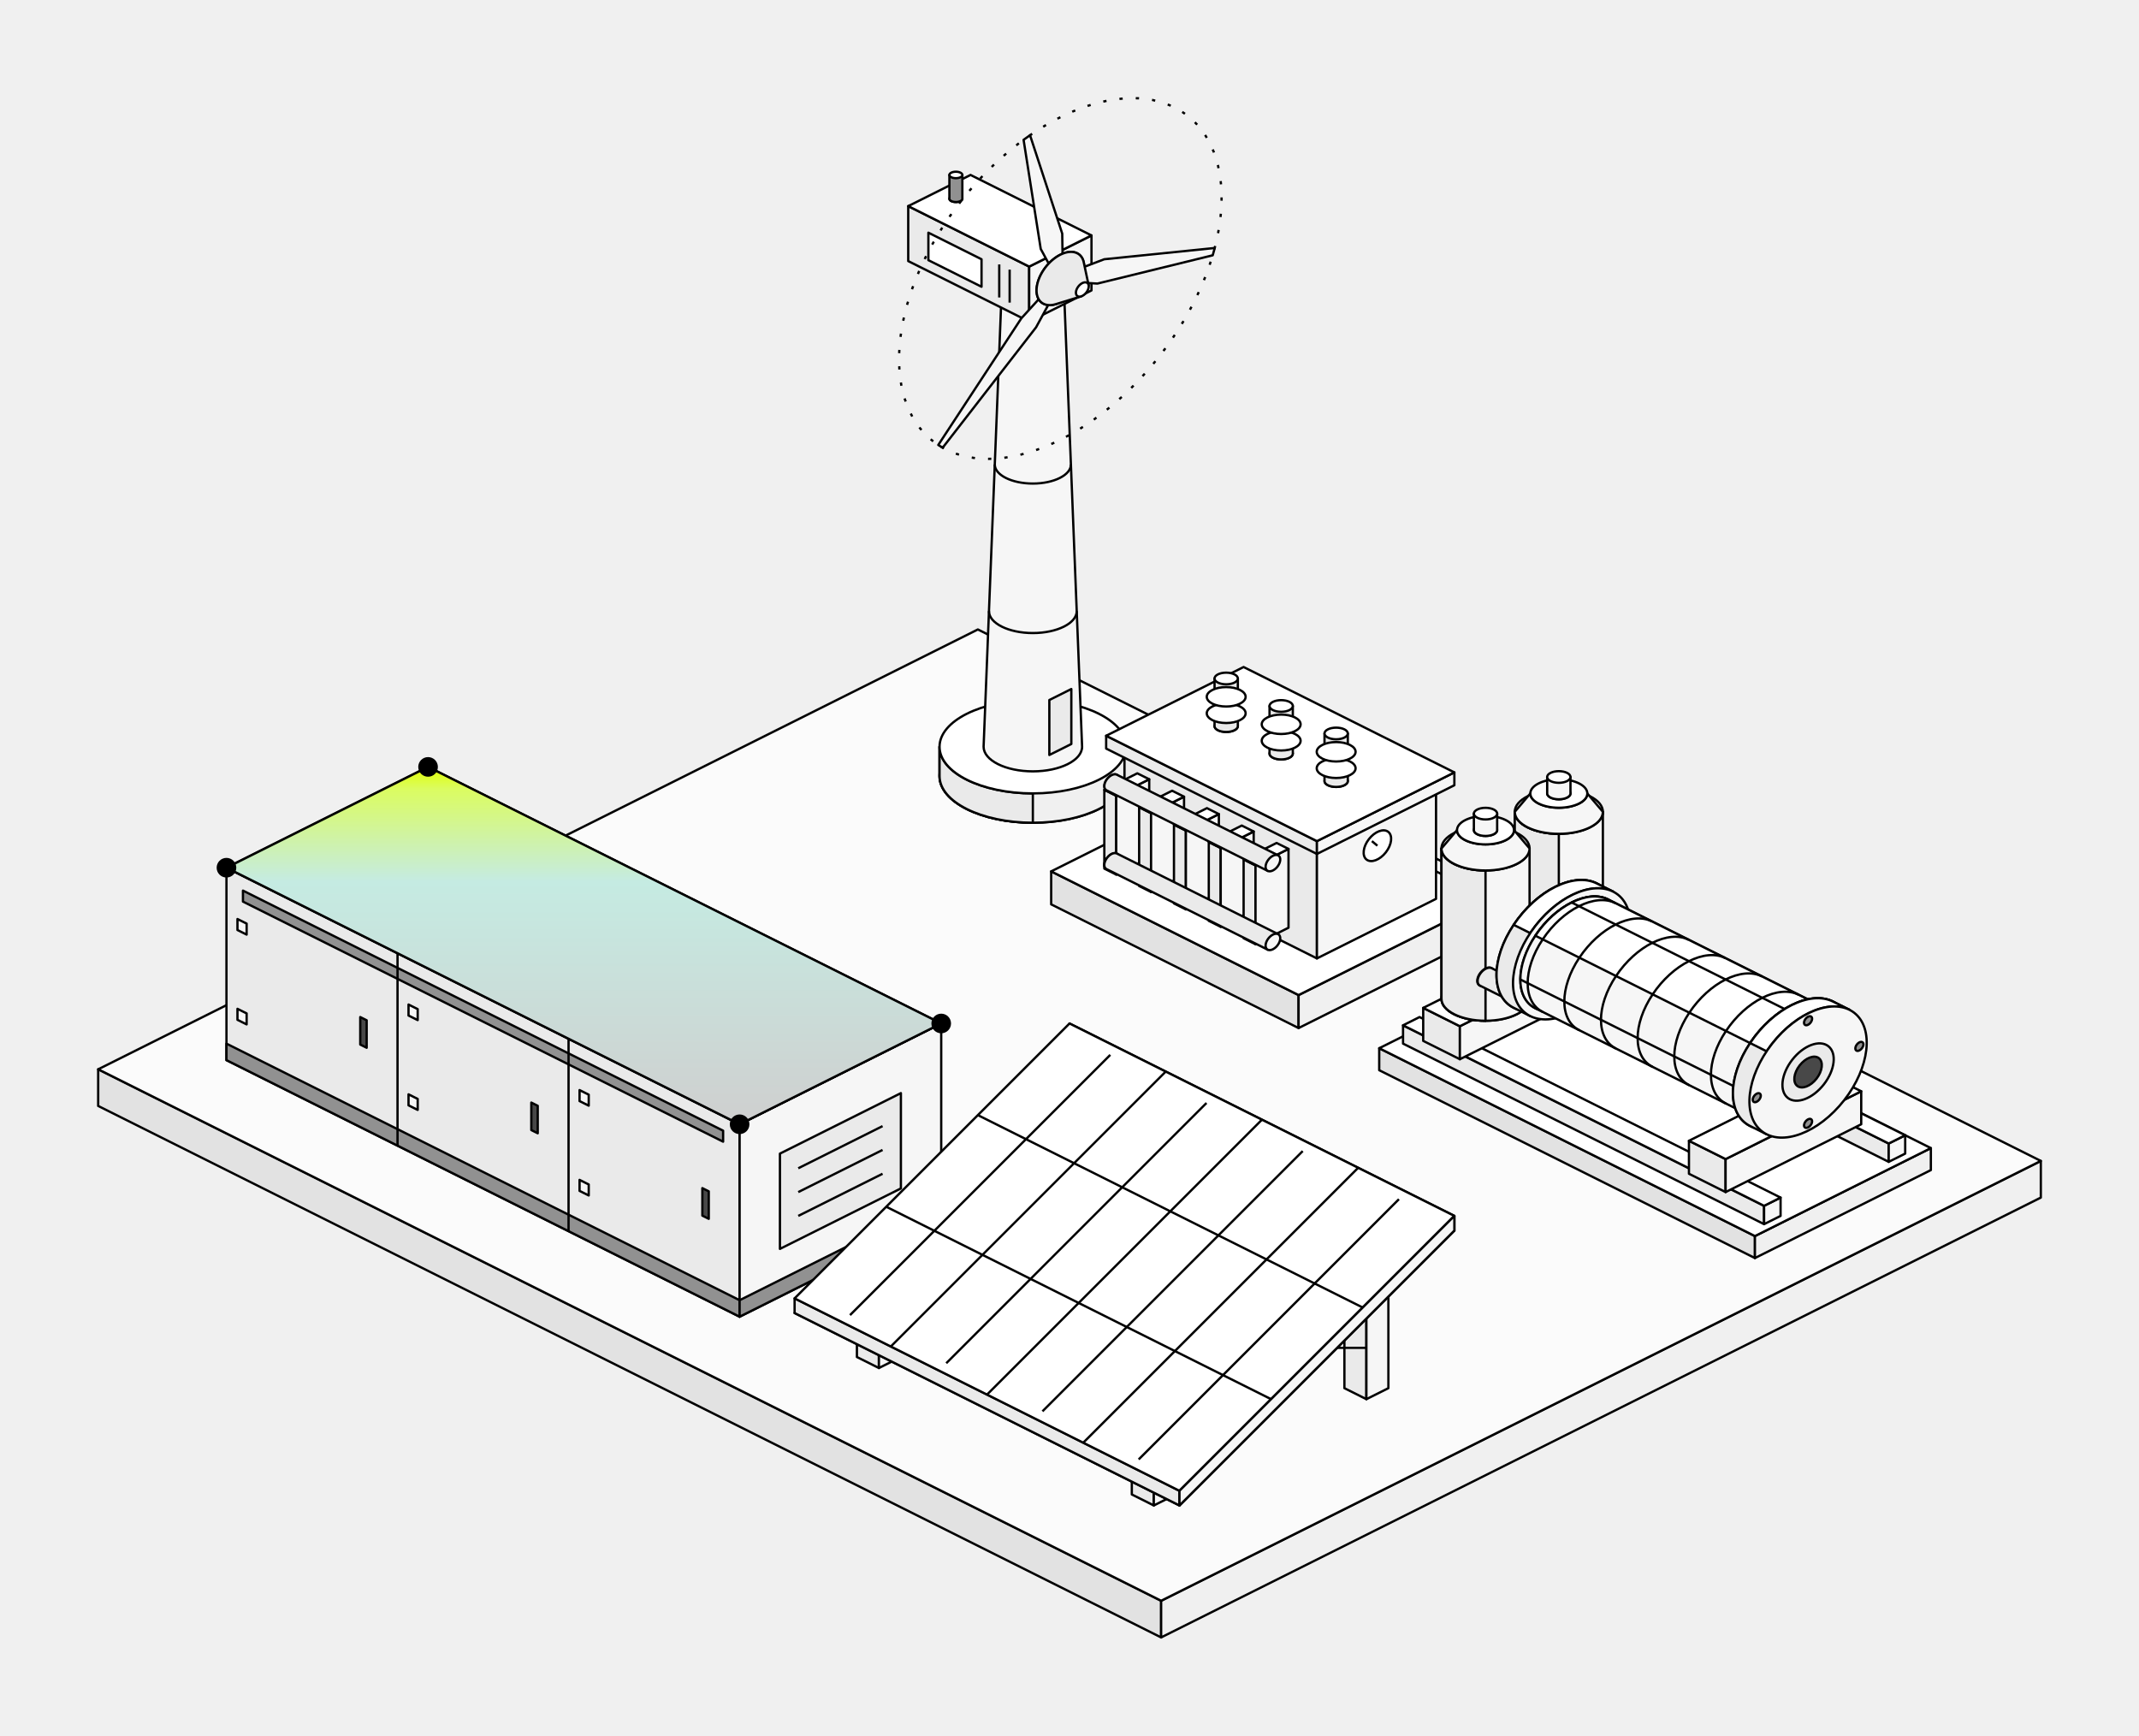
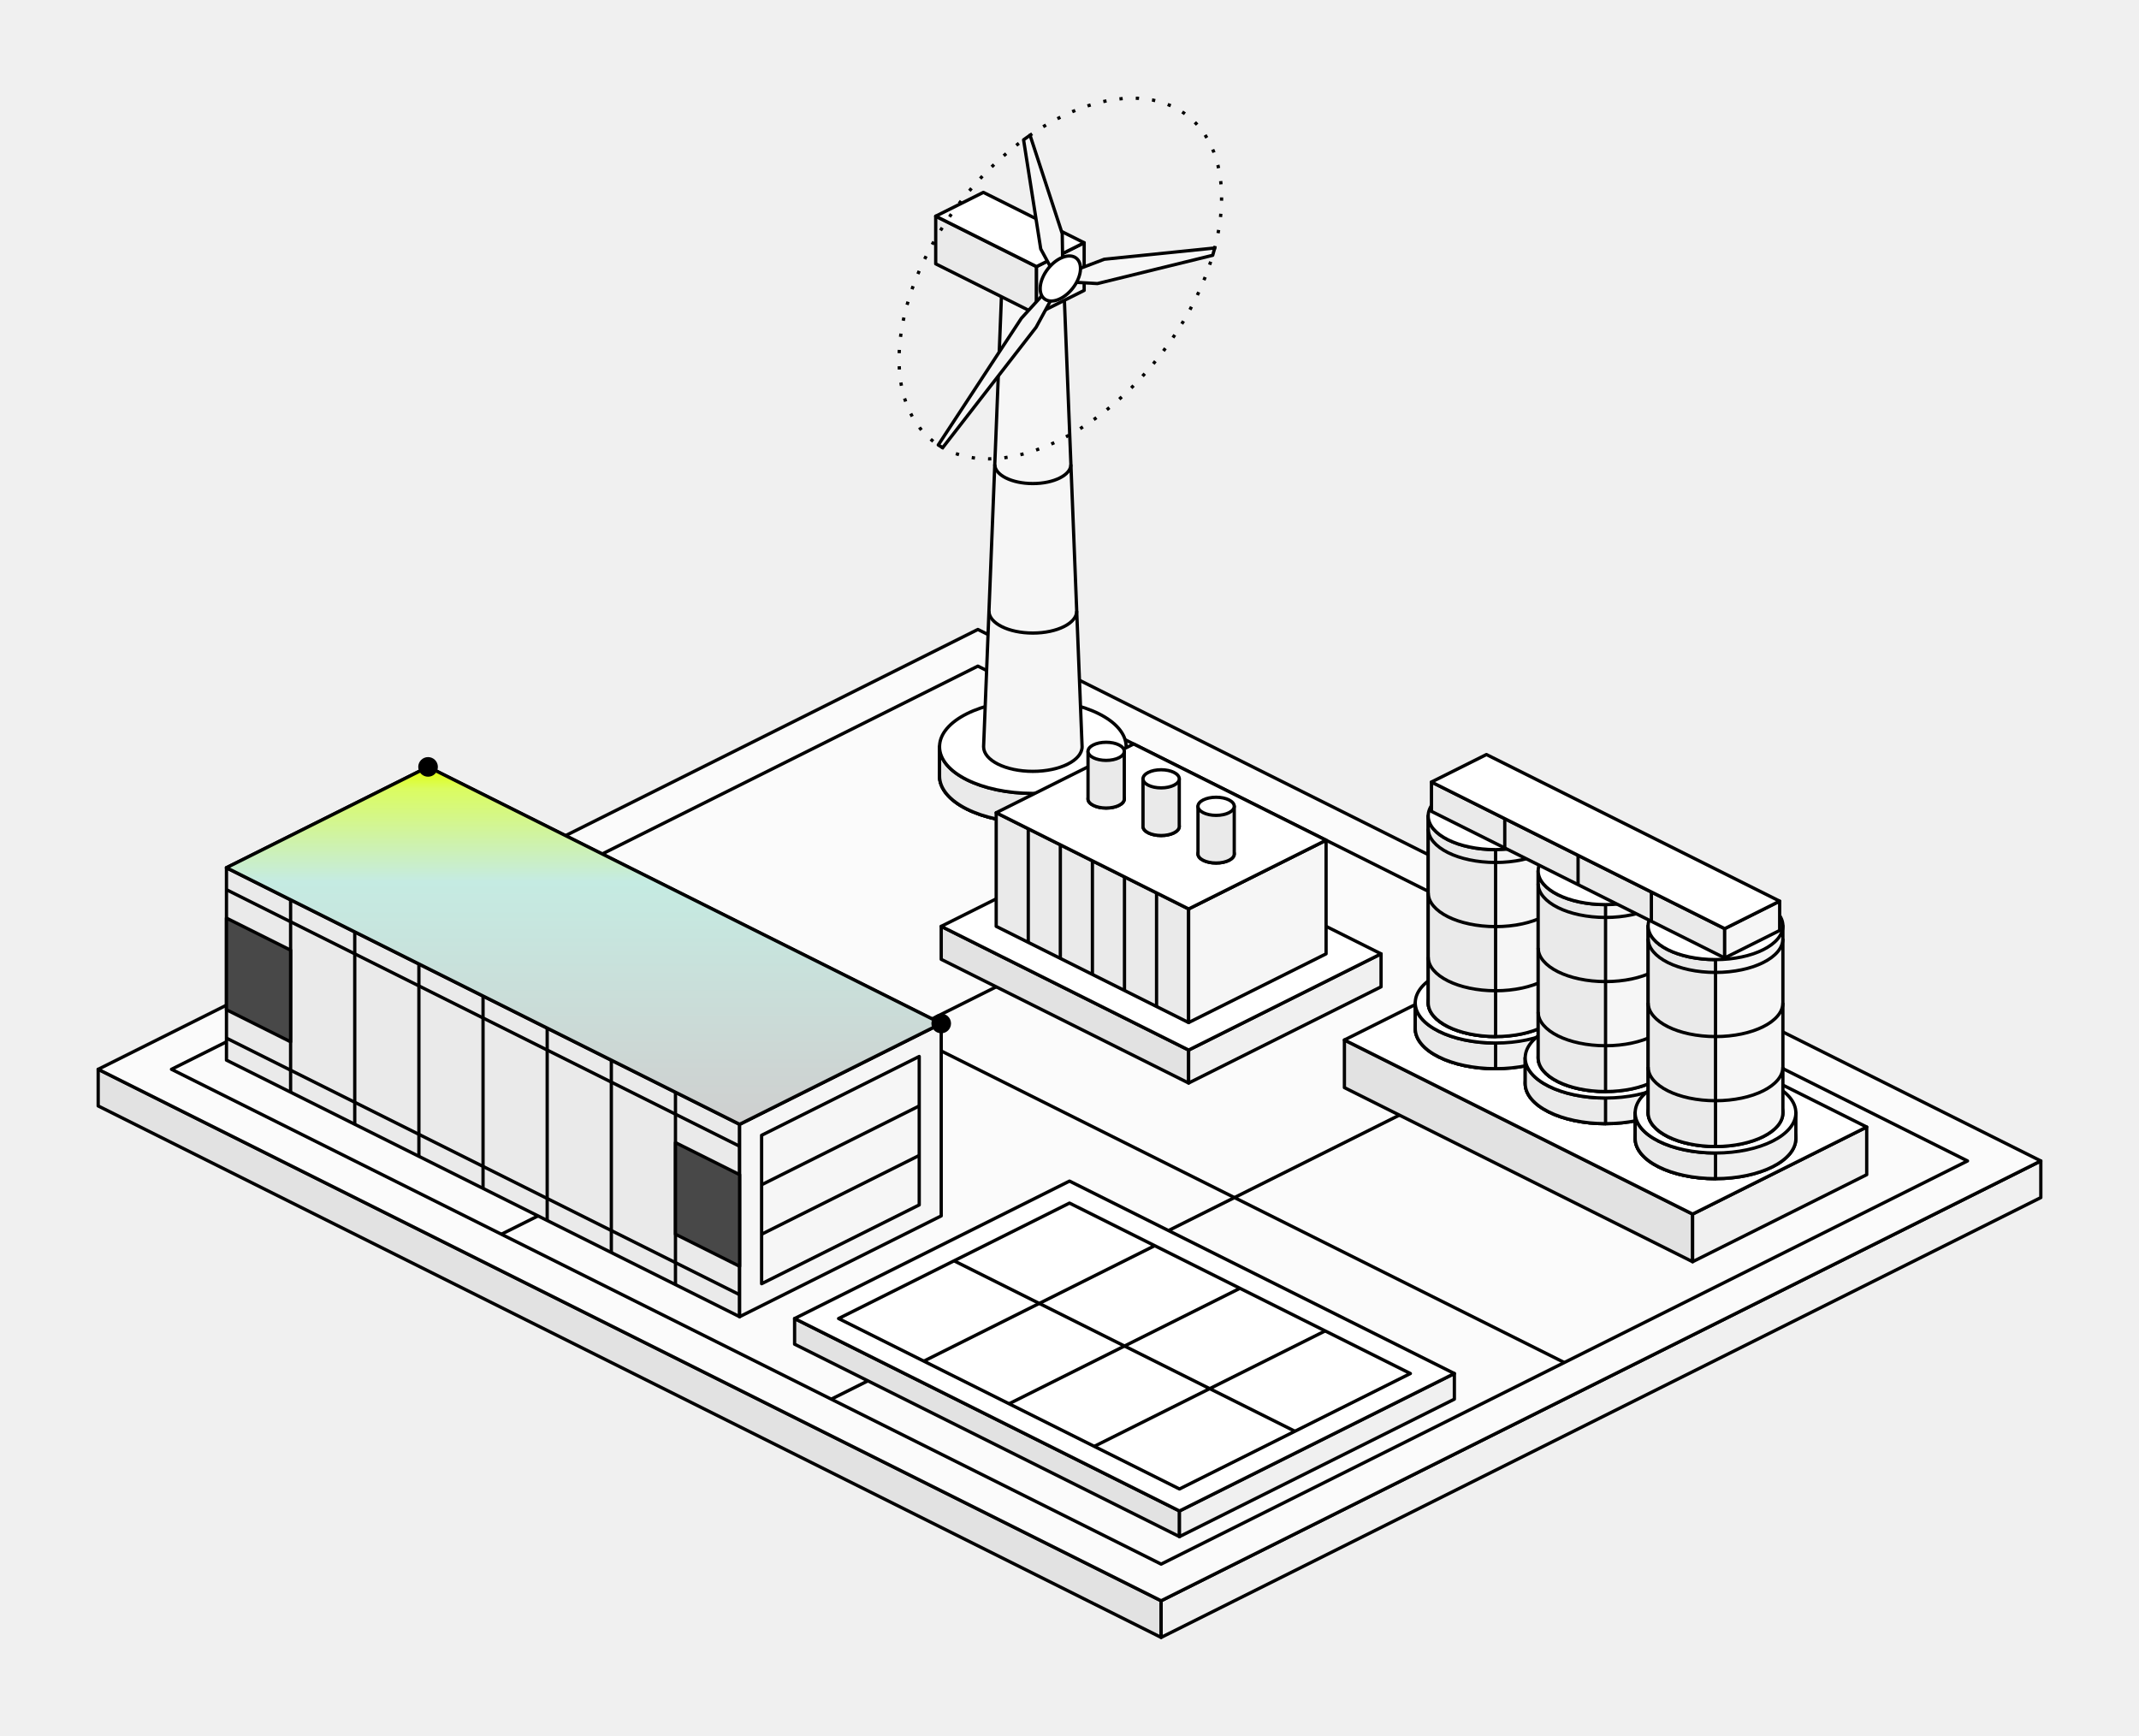
- <svg xmlns="http://www.w3.org/2000/svg" class="cf-iso" style="--vb-w:653.6; --iso-travel: 16.34" viewBox="-6.8 20.06 653.6 530.34" fill="none" aria-hidden="true">
-   <style>.cf-iso__scene :is(path,line,circle,ellipse,rect,polygon,polyline):not(.cf-iso__trace){vector-effect:non-scaling-stroke}</style>
+ <svg class="cf-iso" style="--vb-w:653.6; --iso-travel: 16.34" viewBox="-6.8 20.06 653.6 530.34" fill="none" aria-hidden="true">
  <defs>
    <linearGradient id="cf-ex-03" x1="124" y1="254.4" x2="124" y2="363.6" gradientUnits="userSpaceOnUse">
      <stop stop-color="#E1FF00" />
      <stop offset="0.061" stop-color="#DBFC60" />
      <stop offset="0.32" stop-color="#C5EBE2" />
      <stop offset="1" stop-color="#CFCFCF" />
    </linearGradient>
  </defs>
-   <g class="cf-iso__scene" stroke="#000" stroke-width="0.7" stroke-linejoin="round">
+   <g class="cf-iso__scene" stroke="#000" stroke-linejoin="round">
    <g class="cf-iso__form" data-stage="0">
      <path d="M23.2 346.8 348 509.2 348 520.4 23.2 358Z" fill="#E2E2E2" />
      <path d="M616.8 374.8 348 509.2 348 520.4 616.8 386Z" fill="#F0F0F0" />
      <path d="M292 212.4 616.8 374.8 348 509.2 23.2 346.8Z" fill="#FBFBFB" />
+       <path d="M292 223.6 594.4 374.8 348 498 45.6 346.8Z" />
+       <path d="M392.8 274 146.4 397.2" />
+       <path d="M493.6 324.4 247.2 447.6" />
+       <path d="M168.8 285.2 471.2 436.4" />
    </g>
    <g class="cf-iso__form" data-stage="1">
      <ellipse cx="308.8" cy="257.2" rx="28.51" ry="14.26" fill="#F0F0F0" />
      <path d="M280.29 257.2 280.29 248.24 337.31 248.24 337.31 257.2A28.51 14.26 0 0 1 280.29 257.2Z" fill="#F0F0F0" />
      <path d="M308.8 271.46A28.51 14.26 0 0 1 280.29 257.2L280.29 248.24A28.51 14.26 0 0 0 308.8 262.5Z" fill="#EAEAEA" />
      <ellipse cx="308.8" cy="248.24" rx="28.51" ry="14.26" fill="#FFFFFF" />
      <path d="M299.3 108.24L293.75 248.24A15.05 7.52 0 0 0 323.85 248.24L318.3 108.24A9.5 4.75 0 0 1 299.3 108.24Z" fill="#F6F6F6" />
      <path d="M322.21 206.8A13.41 6.7 0 0 1 295.39 206.8" />
      <path d="M320.43 162A11.63 5.82 0 0 1 297.17 162" />
-       <path d="M270.72 83.04 307.68 101.52 307.68 118.32 270.72 99.84Z" fill="#EAEAEA" />
-       <path d="M326.72 92 307.68 101.52 307.68 118.32 326.72 108.8Z" fill="#F6F6F6" />
-       <path d="M289.76 73.52 326.72 92 307.68 101.52 270.72 83.04Z" fill="#FFFFFF" />
-       <path d="M276.88 99.56 293.12 107.68 293.12 99.28 276.88 91.16Z" fill="#FFFFFF" />
-       <path d="M298.53 110.95 298.53 100.87" />
-       <path d="M301.71 112.53 301.71 102.45" />
-       <ellipse cx="285.28" cy="80.8" rx="1.98" ry="0.99" fill="#919191" />
-       <path d="M283.3 80.8 283.3 73.52 287.26 73.52 287.26 80.8A1.98 0.99 0 0 1 283.3 80.8Z" fill="#919191" />
-       <ellipse cx="285.28" cy="73.52" rx="1.98" ry="0.99" fill="#FFFFFF" />
+       <path d="M279.12 86.12 309.92 101.52 309.92 116.08 279.12 100.68Z" fill="#EAEAEA" />
+       <path d="M324.48 94.24 309.92 101.52 309.92 116.08 324.48 108.8Z" fill="#F6F6F6" />
+       <path d="M293.68 78.84 324.48 94.24 309.92 101.52 279.12 86.12Z" fill="#FFFFFF" />
      <path d="M317.9 99.51 317.78 91.45 307.94 61.38 305.97 62.78 311.21 96.13 314.4 102Z" fill="#F6F6F6" />
      <path d="M321.44 106.3 328.53 106.71 363.76 98.07 364.38 95.84 330.61 99.28 322.55 102.34Z" fill="#F6F6F6" />
      <path d="M312.26 109.67 305.29 117.32 279.9 156.03 281.25 156.86 309.79 120.07 314.65 111.14Z" fill="#F6F6F6" />
-       <ellipse cx="317.2" cy="105.16" rx="9.32" ry="5.68" transform="rotate(127.98 317.2 105.16)" fill="#EAEAEA" />
-       <path d="M324.35 100.2 325.84 107.19 323.55 110.63 315.82 113A9.32 5.68 127.98 1 1 324.35 100.2Z" fill="#EAEAEA" />
-       <ellipse cx="323.92" cy="108.52" rx="2.51" ry="1.53" transform="rotate(127.98 323.92 108.52)" fill="#FFFFFF" />
-       <path d="M320.56 247.4 313.84 250.76 313.84 233.96 320.56 230.6Z" fill="#EAEAEA" />
+       <ellipse cx="317.2" cy="105.16" rx="7.89" ry="4.81" transform="rotate(127.98 317.2 105.16)" fill="#FFFFFF" />
    </g>
    <g class="cf-iso__form" data-stage="2">
-       <path d="M314.4 286.32 390 324.12 390 334.2 314.4 296.4Z" fill="#E2E2E2" />
-       <path d="M448.8 294.72 390 324.12 390 334.2 448.8 304.8Z" fill="#F0F0F0" />
-       <path d="M373.2 256.92 448.8 294.72 390 324.12 314.4 286.32Z" fill="#FFFFFF" />
-       <path d="M336.8 248.8 395.6 278.2 395.6 312.92 336.8 283.52Z" fill="#EAEAEA" />
-       <path d="M432 260 395.6 278.2 395.6 312.92 432 294.72Z" fill="#F6F6F6" />
-       <path d="M373.2 230.6 432 260 395.6 278.2 336.8 248.8Z" fill="#FFFFFF" />
-       <path d="M331.2 244.88 395.6 277.08 395.6 281 331.2 248.8Z" fill="#EAEAEA" />
-       <path d="M437.6 256.08 395.6 277.08 395.6 281 437.6 260Z" fill="#F6F6F6" />
-       <path d="M373.2 223.88 437.6 256.08 395.6 277.08 331.2 244.88Z" fill="#FFFFFF" />
-       <path d="M330.64 261.4 334.28 263.22 334.28 287.3 330.64 285.48Z" fill="#EAEAEA" />
-       <path d="M344.36 258.18 334.28 263.22 334.28 287.3 344.36 282.26Z" fill="#F6F6F6" />
-       <path d="M340.72 256.36 344.36 258.18 334.28 263.22 330.64 261.4Z" fill="#FFFFFF" />
-       <path d="M341.28 266.72 344.92 268.54 344.92 292.62 341.28 290.8Z" fill="#EAEAEA" />
-       <path d="M355 263.5 344.92 268.54 344.92 292.62 355 287.58Z" fill="#F6F6F6" />
-       <path d="M351.36 261.68 355 263.5 344.92 268.54 341.28 266.72Z" fill="#FFFFFF" />
-       <path d="M351.92 272.04 355.56 273.86 355.56 297.94 351.92 296.12Z" fill="#EAEAEA" />
-       <path d="M365.64 268.82 355.56 273.86 355.56 297.94 365.64 292.9Z" fill="#F6F6F6" />
-       <path d="M362 267 365.64 268.82 355.56 273.86 351.92 272.04Z" fill="#FFFFFF" />
-       <path d="M362.56 277.36 366.2 279.18 366.2 303.26 362.56 301.44Z" fill="#EAEAEA" />
-       <path d="M376.28 274.14 366.2 279.18 366.2 303.26 376.28 298.22Z" fill="#F6F6F6" />
-       <path d="M372.64 272.32 376.28 274.14 366.2 279.18 362.56 277.36Z" fill="#FFFFFF" />
-       <path d="M373.2 282.68 376.84 284.5 376.84 308.58 373.2 306.76Z" fill="#EAEAEA" />
-       <path d="M386.92 279.46 376.84 284.5 376.84 308.58 386.92 303.54Z" fill="#F6F6F6" />
-       <path d="M383.28 277.64 386.92 279.46 376.84 284.5 373.2 282.68Z" fill="#FFFFFF" />
-       <ellipse cx="332.88" cy="283.24" rx="2.87" ry="1.75" transform="rotate(127.98 332.88 283.24)" fill="#EAEAEA" />
-       <path d="M334.46 280.86 383.74 305.5 380.58 310.26 331.3 285.62A2.87 1.75 127.98 0 1 334.46 280.86Z" fill="#EAEAEA" />
-       <ellipse cx="382.16" cy="307.88" rx="2.87" ry="1.75" transform="rotate(127.98 382.16 307.88)" fill="#F6F6F6" />
-       <ellipse cx="332.88" cy="259.16" rx="2.87" ry="1.75" transform="rotate(127.98 332.88 259.16)" fill="#EAEAEA" />
-       <path d="M334.46 256.78 383.74 281.42 380.58 286.18 331.3 261.54A2.87 1.75 127.98 0 1 334.46 256.78Z" fill="#EAEAEA" />
-       <ellipse cx="382.16" cy="283.8" rx="2.87" ry="1.75" transform="rotate(127.98 382.16 283.8)" fill="#F6F6F6" />
-       <ellipse cx="367.88" cy="241.94" rx="3.56" ry="1.78" fill="#EAEAEA" />
-       <path d="M364.32 241.94 364.32 227.38 371.44 227.38 371.44 241.94A3.56 1.78 0 0 1 364.32 241.94Z" fill="#EAEAEA" />
-       <ellipse cx="367.88" cy="227.38" rx="3.56" ry="1.78" fill="#FFFFFF" />
-       <ellipse cx="367.88" cy="238.02" rx="5.94" ry="2.97" fill="#FFFFFF" />
-       <ellipse cx="367.88" cy="232.98" rx="5.94" ry="2.97" fill="#FFFFFF" />
-       <ellipse cx="384.68" cy="250.34" rx="3.56" ry="1.78" fill="#EAEAEA" />
-       <path d="M381.12 250.34 381.12 235.78 388.24 235.78 388.24 250.34A3.56 1.78 0 0 1 381.12 250.34Z" fill="#EAEAEA" />
-       <ellipse cx="384.68" cy="235.78" rx="3.56" ry="1.78" fill="#FFFFFF" />
-       <ellipse cx="384.68" cy="246.42" rx="5.94" ry="2.97" fill="#FFFFFF" />
-       <ellipse cx="384.68" cy="241.38" rx="5.94" ry="2.97" fill="#FFFFFF" />
-       <ellipse cx="401.48" cy="258.74" rx="3.56" ry="1.78" fill="#EAEAEA" />
-       <path d="M397.92 258.74 397.92 244.18 405.04 244.18 405.04 258.74A3.56 1.78 0 0 1 397.92 258.74Z" fill="#EAEAEA" />
-       <ellipse cx="401.48" cy="244.18" rx="3.56" ry="1.78" fill="#FFFFFF" />
-       <ellipse cx="401.48" cy="254.82" rx="5.94" ry="2.97" fill="#FFFFFF" />
-       <ellipse cx="401.48" cy="249.78" rx="5.94" ry="2.97" fill="#FFFFFF" />
-       <ellipse cx="414.08" cy="278.48" rx="5.38" ry="3.28" transform="rotate(127.98 414.08 278.48)" fill="#FFFFFF" />
-       <path d="M414.08 278.48 412.4 277.08" />
-       <path d="M414.64 340.36 529.44 397.76 529.44 404.48 414.64 347.08Z" fill="#E2E2E2" />
-       <path d="M583.2 370.88 529.44 397.76 529.44 404.48 583.2 377.6Z" fill="#F0F0F0" />
-       <path d="M468.4 313.48 583.2 370.88 529.44 397.76 414.64 340.36Z" fill="#FFFFFF" />
-       <path d="M460 314.32 570.32 369.48 570.32 375.08 460 319.92Z" fill="#EAEAEA" />
-       <path d="M575.36 366.96 570.32 369.48 570.32 375.08 575.36 372.56Z" fill="#F6F6F6" />
-       <path d="M465.04 311.8 575.36 366.96 570.32 369.48 460 314.32Z" fill="#FFFFFF" />
-       <path d="M421.92 333.36 532.24 388.52 532.24 394.12 421.92 338.96Z" fill="#EAEAEA" />
-       <path d="M537.28 386 532.24 388.52 532.24 394.12 537.28 391.6Z" fill="#F6F6F6" />
-       <path d="M426.96 330.84 537.28 386 532.24 388.52 421.92 333.36Z" fill="#FFFFFF" />
-       <path d="M428.08 328.04 439.28 333.64 439.28 343.72 428.08 338.12Z" fill="#EAEAEA" />
-       <path d="M480.72 312.92 439.28 333.64 439.28 343.72 480.72 323Z" fill="#F6F6F6" />
-       <path d="M469.52 307.32 480.72 312.92 439.28 333.64 428.08 328.04Z" fill="#FFFFFF" />
-       <path d="M509.28 368.64 520.48 374.24 520.48 384.32 509.28 378.72Z" fill="#EAEAEA" />
-       <path d="M561.92 353.52 520.48 374.24 520.48 384.32 561.92 363.6Z" fill="#F6F6F6" />
-       <path d="M550.72 347.92 561.92 353.52 520.48 374.24 509.28 368.64Z" fill="#FFFFFF" />
-       <ellipse cx="469.52" cy="314.04" rx="13.46" ry="6.73" fill="#F6F6F6" />
-       <path d="M456.06 314.04 456.06 268.12 482.98 268.12 482.98 314.04A13.46 6.73 0 0 1 456.06 314.04Z" fill="#F6F6F6" />
-       <path d="M469.52 320.77A13.46 6.73 0 0 1 456.06 314.04L456.06 268.12A13.46 6.73 0 0 0 469.52 274.85Z" fill="#EAEAEA" />
-       <ellipse cx="469.52" cy="268.12" rx="13.46" ry="6.73" fill="#FFFFFF" />
-       <path d="M460.81 262.52L456.06 268.12A13.46 6.73 0 0 0 482.98 268.12L478.23 262.52A8.71 4.36 0 0 1 460.81 262.52Z" fill="#F6F6F6" />
-       <ellipse cx="469.52" cy="262.52" rx="8.71" ry="4.36" fill="#FFFFFF" />
-       <ellipse cx="469.52" cy="262.52" rx="3.56" ry="1.78" fill="#F6F6F6" />
-       <path d="M465.96 262.52 465.96 257.48 473.08 257.48 473.08 262.52A3.56 1.78 0 0 1 465.96 262.52Z" fill="#F6F6F6" />
-       <ellipse cx="469.52" cy="257.48" rx="3.56" ry="1.78" fill="#FFFFFF" />
-       <ellipse cx="469.52" cy="307.32" rx="3.23" ry="1.97" transform="rotate(127.98 469.52 307.32)" fill="#EAEAEA" />
-       <path d="M471.3 304.65 486.98 312.49 483.42 317.83 467.74 309.99A3.23 1.97 127.98 0 1 471.3 304.65Z" fill="#EAEAEA" />
-       <ellipse cx="485.2" cy="315.16" rx="3.23" ry="1.97" transform="rotate(127.98 485.2 315.16)" fill="#F6F6F6" />
-       <ellipse cx="447.12" cy="325.24" rx="13.46" ry="6.73" fill="#F6F6F6" />
-       <path d="M433.66 325.24 433.66 279.32 460.58 279.32 460.58 325.24A13.46 6.73 0 0 1 433.66 325.24Z" fill="#F6F6F6" />
-       <path d="M447.12 331.97A13.46 6.73 0 0 1 433.66 325.24L433.66 279.32A13.46 6.73 0 0 0 447.12 286.05Z" fill="#EAEAEA" />
-       <ellipse cx="447.12" cy="279.32" rx="13.46" ry="6.73" fill="#FFFFFF" />
-       <path d="M438.41 273.72L433.66 279.32A13.46 6.73 0 0 0 460.58 279.32L455.83 273.72A8.71 4.36 0 0 1 438.41 273.72Z" fill="#F6F6F6" />
-       <ellipse cx="447.12" cy="273.72" rx="8.71" ry="4.36" fill="#FFFFFF" />
-       <ellipse cx="447.12" cy="273.72" rx="3.56" ry="1.78" fill="#F6F6F6" />
-       <path d="M443.56 273.72 443.56 268.68 450.68 268.68 450.68 273.72A3.56 1.78 0 0 1 443.56 273.72Z" fill="#F6F6F6" />
-       <ellipse cx="447.12" cy="268.68" rx="3.56" ry="1.78" fill="#FFFFFF" />
-       <ellipse cx="447.12" cy="318.52" rx="3.23" ry="1.97" transform="rotate(127.98 447.12 318.52)" fill="#EAEAEA" />
-       <path d="M448.9 315.85 464.58 323.69 461.02 329.03 445.34 321.19A3.23 1.97 127.98 0 1 448.9 315.85Z" fill="#EAEAEA" />
-       <ellipse cx="462.8" cy="326.36" rx="3.23" ry="1.97" transform="rotate(127.98 462.8 326.36)" fill="#F6F6F6" />
-       <ellipse cx="468.4" cy="309" rx="22.95" ry="13.99" transform="rotate(127.98 468.4 309)" fill="#EAEAEA" />
-       <path d="M481.07 289.99 486.11 292.51 460.77 330.53 455.73 328.01A22.95 13.99 127.98 0 1 481.07 289.99Z" fill="#EAEAEA" />
-       <path d="M455.73 302.66A22.95 13.99 127.98 0 1 481.07 289.99L486.11 292.51A22.95 13.99 127.98 0 0 460.77 305.18Z" fill="#FFFFFF" />
-       <ellipse cx="473.44" cy="311.52" rx="22.95" ry="13.99" transform="rotate(127.98 473.44 311.52)" fill="#F6F6F6" />
-       <ellipse cx="473.44" cy="311.52" rx="20.08" ry="12.24" transform="rotate(127.98 473.44 311.52)" fill="#F6F6F6" />
-       <path d="M484.53 294.89 551.73 328.49 529.55 361.75 462.35 328.15A20.08 12.24 127.98 0 1 484.53 294.89Z" fill="#F6F6F6" />
-       <path d="M462.35 305.98A20.08 12.24 127.98 0 1 484.53 294.89L551.73 328.49A20.08 12.24 127.98 0 0 529.55 339.58Z" fill="#FFFFFF" />
-       <ellipse cx="540.64" cy="345.12" rx="20.08" ry="12.24" transform="rotate(127.98 540.64 345.12)" fill="#F6F6F6" />
-       <path d="M464.59 329.27A20.08 12.24 127.98 0 1 486.77 296.01" />
-       <path d="M475.79 334.87A20.08 12.24 127.98 0 1 497.97 301.61" />
-       <path d="M486.99 340.47A20.08 12.24 127.98 0 1 509.17 307.21" />
-       <path d="M498.19 346.07A20.08 12.24 127.98 0 1 520.37 312.81" />
-       <path d="M509.39 351.67A20.08 12.24 127.98 0 1 531.57 318.41" />
-       <path d="M520.59 357.27A20.08 12.24 127.98 0 1 542.77 324.01" />
-       <path d="M473.44 295.84 541.76 330" />
-       <path d="M457.76 319.36 526.08 353.52" />
-       <ellipse cx="540.64" cy="345.12" rx="22.95" ry="13.99" transform="rotate(127.98 540.64 345.12)" fill="#EAEAEA" />
-       <path d="M553.31 326.11 558.35 328.63 533.01 366.65 527.97 364.13A22.95 13.99 127.98 0 1 553.31 326.11Z" fill="#EAEAEA" />
-       <path d="M527.97 338.78A22.95 13.99 127.98 0 1 553.31 326.11L558.35 328.63A22.95 13.99 127.98 0 0 533.01 341.3Z" fill="#FFFFFF" />
-       <ellipse cx="545.68" cy="347.64" rx="22.95" ry="13.99" transform="rotate(127.98 545.68 347.64)" fill="#F6F6F6" />
-       <ellipse cx="545.68" cy="331.96" rx="1.58" ry="0.96" transform="rotate(127.98 545.68 331.96)" fill="#919191" />
-       <ellipse cx="530" cy="355.48" rx="1.58" ry="0.96" transform="rotate(127.98 530 355.48)" fill="#919191" />
-       <ellipse cx="545.68" cy="363.32" rx="1.58" ry="0.96" transform="rotate(127.98 545.68 363.32)" fill="#919191" />
-       <ellipse cx="561.36" cy="339.8" rx="1.58" ry="0.96" transform="rotate(127.98 561.36 339.8)" fill="#919191" />
-       <ellipse cx="545.68" cy="347.64" rx="10.04" ry="6.12" transform="rotate(127.98 545.68 347.64)" fill="#EAEAEA" />
-       <ellipse cx="545.68" cy="347.64" rx="5.38" ry="3.28" transform="rotate(127.98 545.68 347.64)" fill="#484848" />
+       <path d="M280.8 303.12 356.4 340.92 356.4 351 280.8 313.2Z" fill="#E2E2E2" />
+       <path d="M415.2 311.52 356.4 340.92 356.4 351 415.2 321.6Z" fill="#F0F0F0" />
+       <path d="M339.6 273.72 415.2 311.52 356.4 340.92 280.8 303.12Z" fill="#FFFFFF" />
+       <path d="M297.6 268.4 356.4 297.8 356.4 332.52 297.6 303.12Z" fill="#EAEAEA" />
+       <path d="M398.4 276.8 356.4 297.8 356.4 332.52 398.4 311.52Z" fill="#F6F6F6" />
+       <path d="M339.6 247.4 398.4 276.8 356.4 297.8 297.6 268.4Z" fill="#FFFFFF" />
+       <path d="M307.4 308.02 307.4 273.3" />
+       <path d="M317.2 312.92 317.2 278.2" />
+       <path d="M327 317.82 327 283.1" />
+       <path d="M336.8 322.72 336.8 288" />
+       <path d="M346.6 327.62 346.6 292.9" />
+       <ellipse cx="331.2" cy="264.2" rx="5.54" ry="2.77" fill="#EAEAEA" />
+       <path d="M325.66 264.2 325.66 249.64 336.74 249.64 336.74 264.2A5.54 2.77 0 0 1 325.66 264.2Z" fill="#EAEAEA" />
+       <ellipse cx="331.2" cy="249.64" rx="5.54" ry="2.77" fill="#FFFFFF" />
+       <ellipse cx="348" cy="272.6" rx="5.54" ry="2.77" fill="#EAEAEA" />
+       <path d="M342.46 272.6 342.46 258.04 353.54 258.04 353.54 272.6A5.54 2.77 0 0 1 342.46 272.6Z" fill="#EAEAEA" />
+       <ellipse cx="348" cy="258.04" rx="5.54" ry="2.77" fill="#FFFFFF" />
+       <ellipse cx="364.8" cy="281" rx="5.54" ry="2.77" fill="#EAEAEA" />
+       <path d="M359.26 281 359.26 266.44 370.34 266.44 370.34 281A5.54 2.77 0 0 1 359.26 281Z" fill="#EAEAEA" />
+       <ellipse cx="364.8" cy="266.44" rx="5.54" ry="2.77" fill="#FFFFFF" />
+       <path d="M404 337.84 510.4 391.04 510.4 405.6 404 352.4Z" fill="#E2E2E2" />
+       <path d="M563.6 364.44 510.4 391.04 510.4 405.6 563.6 379Z" fill="#F0F0F0" />
+       <path d="M457.2 311.24 563.6 364.44 510.4 391.04 404 337.84Z" fill="#FFFFFF" />
+       <ellipse cx="450.2" cy="334.34" rx="24.55" ry="12.28" fill="#F0F0F0" />
+       <path d="M425.65 334.34 425.65 326.5 474.75 326.5 474.75 334.34A24.55 12.28 0 0 1 425.65 334.34Z" fill="#F0F0F0" />
+       <path d="M450.2 346.62A24.55 12.28 0 0 1 425.65 334.34L425.65 326.5A24.55 12.28 0 0 0 450.2 338.78Z" fill="#EAEAEA" />
+       <ellipse cx="450.2" cy="326.5" rx="24.55" ry="12.28" fill="#FFFFFF" />
+       <ellipse cx="450.2" cy="326.5" rx="20.59" ry="10.3" fill="#F6F6F6" />
+       <path d="M429.61 326.5 429.61 269.38 470.79 269.38 470.79 326.5A20.59 10.3 0 0 1 429.61 326.5Z" fill="#F6F6F6" />
+       <path d="M450.2 336.8A20.59 10.3 0 0 1 429.61 326.5L429.61 269.38A20.59 10.3 0 0 0 450.2 279.68Z" fill="#EAEAEA" />
+       <ellipse cx="450.2" cy="269.38" rx="20.59" ry="10.3" fill="#FFFFFF" />
+       <path d="M470.79 312.5A20.59 10.3 0 0 1 429.61 312.5" />
+       <path d="M470.79 292.9A20.59 10.3 0 0 1 429.61 292.9" />
+       <path d="M470.79 273.3A20.59 10.3 0 0 1 429.61 273.3" />
+       <ellipse cx="483.8" cy="351.14" rx="24.55" ry="12.28" fill="#F0F0F0" />
+       <path d="M459.25 351.14 459.25 343.3 508.35 343.3 508.35 351.14A24.55 12.28 0 0 1 459.25 351.14Z" fill="#F0F0F0" />
+       <path d="M483.8 363.42A24.55 12.28 0 0 1 459.25 351.14L459.25 343.3A24.55 12.28 0 0 0 483.8 355.58Z" fill="#EAEAEA" />
+       <ellipse cx="483.8" cy="343.3" rx="24.55" ry="12.28" fill="#FFFFFF" />
+       <ellipse cx="483.8" cy="343.3" rx="20.59" ry="10.3" fill="#F6F6F6" />
+       <path d="M463.21 343.3 463.21 286.18 504.39 286.18 504.39 343.3A20.59 10.3 0 0 1 463.21 343.3Z" fill="#F6F6F6" />
+       <path d="M483.8 353.6A20.59 10.3 0 0 1 463.21 343.3L463.21 286.18A20.59 10.3 0 0 0 483.8 296.48Z" fill="#EAEAEA" />
+       <ellipse cx="483.8" cy="286.18" rx="20.59" ry="10.3" fill="#FFFFFF" />
+       <path d="M504.39 329.3A20.59 10.3 0 0 1 463.21 329.3" />
+       <path d="M504.39 309.7A20.59 10.3 0 0 1 463.21 309.7" />
+       <path d="M504.39 290.1A20.59 10.3 0 0 1 463.21 290.1" />
+       <ellipse cx="517.4" cy="367.94" rx="24.55" ry="12.28" fill="#F0F0F0" />
+       <path d="M492.85 367.94 492.85 360.1 541.95 360.1 541.95 367.94A24.55 12.28 0 0 1 492.85 367.94Z" fill="#F0F0F0" />
+       <path d="M517.4 380.22A24.55 12.28 0 0 1 492.85 367.94L492.85 360.1A24.55 12.28 0 0 0 517.4 372.38Z" fill="#EAEAEA" />
+       <ellipse cx="517.4" cy="360.1" rx="24.55" ry="12.28" fill="#FFFFFF" />
+       <ellipse cx="517.4" cy="360.1" rx="20.59" ry="10.3" fill="#F6F6F6" />
+       <path d="M496.81 360.1 496.81 302.98 537.99 302.98 537.99 360.1A20.59 10.3 0 0 1 496.81 360.1Z" fill="#F6F6F6" />
+       <path d="M517.4 370.4A20.59 10.3 0 0 1 496.81 360.1L496.81 302.98A20.59 10.3 0 0 0 517.4 313.28Z" fill="#EAEAEA" />
+       <ellipse cx="517.4" cy="302.98" rx="20.59" ry="10.3" fill="#FFFFFF" />
+       <path d="M537.99 346.1A20.59 10.3 0 0 1 496.81 346.1" />
+       <path d="M537.99 326.5A20.59 10.3 0 0 1 496.81 326.5" />
+       <path d="M537.99 306.9A20.59 10.3 0 0 1 496.81 306.9" />
+       <path d="M430.6 259.02 520.2 303.82 520.2 312.78 430.6 267.98Z" fill="#EAEAEA" />
+       <path d="M537 295.42 520.2 303.82 520.2 312.78 537 304.38Z" fill="#F6F6F6" />
+       <path d="M447.4 250.62 537 295.42 520.2 303.82 430.6 259.02Z" fill="#FFFFFF" />
+       <path d="M453 279.18 453 270.22" />
+       <path d="M475.4 290.38 475.4 281.42" />
+       <path d="M497.8 301.58 497.8 292.62" />
    </g>
    <g class="cf-iso__form" data-stage="3">
      <path d="M62.4 285.2 219.2 363.6 219.2 422.4 62.4 344Z" fill="#EAEAEA" />
      <path d="M280.8 332.8 219.2 363.6 219.2 422.4 280.8 391.6Z" fill="#F6F6F6" />
      <path d="M124 254.4 280.8 332.8 219.2 363.6 62.4 285.2Z" fill="#FFFFFF" />
-       <path d="M62.4 344 219.2 422.4 219.2 417.36 62.4 338.96Z" fill="#919191" />
-       <path d="M280.8 391.6 219.2 422.4 219.2 417.36 280.8 386.56Z" fill="#919191" />
-       <path d="M67.44 295.56 214.16 368.92 214.16 365.56 67.44 292.2Z" fill="#919191" />
-       <path d="M114.67 370.13 114.67 311.33" />
-       <path d="M166.93 396.27 166.93 337.47" />
-       <path d="M103.28 339.24 105.24 340.22 105.24 331.82 103.28 330.84Z" fill="#484848" />
-       <path d="M65.76 331.68 68.56 333.08 68.56 329.72 65.76 328.32Z" fill="#F6F6F6" />
-       <path d="M65.76 304.24 68.56 305.64 68.56 302.28 65.76 300.88Z" fill="#F6F6F6" />
-       <path d="M155.55 365.37 157.51 366.35 157.51 357.95 155.55 356.97Z" fill="#484848" />
-       <path d="M118.03 357.81 120.83 359.21 120.83 355.85 118.03 354.45Z" fill="#F6F6F6" />
-       <path d="M118.03 330.37 120.83 331.77 120.83 328.41 118.03 327.01Z" fill="#F6F6F6" />
-       <path d="M207.81 391.51 209.77 392.49 209.77 384.09 207.81 383.11Z" fill="#484848" />
-       <path d="M170.29 383.95 173.09 385.35 173.09 381.99 170.29 380.59Z" fill="#F6F6F6" />
-       <path d="M170.29 356.51 173.09 357.91 173.09 354.55 170.29 353.15Z" fill="#F6F6F6" />
-       <path d="M268.48 383.2 231.52 401.68 231.52 372.56 268.48 354.08Z" fill="#EAEAEA" />
-       <path d="M262.88 378.72 237.12 391.6" />
-       <path d="M262.88 371.44 237.12 384.32" />
-       <path d="M262.88 364.16 237.12 377.04" />
-       <path d="M320 354.08 326.72 357.44 326.72 405.6 320 402.24Z" fill="#EAEAEA" />
-       <path d="M333.44 354.08 326.72 357.44 326.72 405.6 333.44 402.24Z" fill="#F6F6F6" />
-       <path d="M326.72 350.72 333.44 354.08 326.72 357.44 320 354.08Z" fill="#FFFFFF" />
-       <path d="M255.04 419.04 261.76 422.4 261.76 438.08 255.04 434.72Z" fill="#EAEAEA" />
-       <path d="M268.48 419.04 261.76 422.4 261.76 438.08 268.48 434.72Z" fill="#F6F6F6" />
-       <path d="M261.76 415.68 268.48 419.04 261.76 422.4 255.04 419.04Z" fill="#FFFFFF" />
-       <path d="M326.72 389.92 294.24 389.92" />
-       <path d="M404 396.08 410.72 399.44 410.72 447.6 404 444.24Z" fill="#EAEAEA" />
-       <path d="M417.44 396.08 410.72 399.44 410.72 447.6 417.44 444.24Z" fill="#F6F6F6" />
-       <path d="M410.72 392.72 417.44 396.08 410.72 399.44 404 396.08Z" fill="#FFFFFF" />
-       <path d="M339.04 461.04 345.76 464.4 345.76 480.08 339.04 476.72Z" fill="#EAEAEA" />
-       <path d="M352.48 461.04 345.76 464.4 345.76 480.08 352.48 476.72Z" fill="#F6F6F6" />
-       <path d="M345.76 457.68 352.48 461.04 345.76 464.4 339.04 461.04Z" fill="#FFFFFF" />
-       <path d="M410.72 431.92 378.24 431.92" />
-       <path d="M313.28 350.72 417.44 402.8 417.44 406.16 313.28 354.08Z" fill="#EAEAEA" />
-       <path d="M424.16 399.44 417.44 402.8 417.44 406.16 424.16 402.8Z" fill="#F6F6F6" />
-       <path d="M320 347.36 424.16 399.44 417.44 402.8 313.28 350.72Z" fill="#FFFFFF" />
-       <path d="M248.32 415.68 352.48 467.76 352.48 471.12 248.32 419.04Z" fill="#EAEAEA" />
-       <path d="M359.2 464.4 352.48 467.76 352.48 471.12 359.2 467.76Z" fill="#F6F6F6" />
-       <path d="M255.04 412.32 359.2 464.4 352.48 467.76 248.32 415.68Z" fill="#FFFFFF" />
-       <path d="M320 337.28 236 421.28 353.6 480.08 437.6 396.08Z" fill="#F6F6F6" />
-       <path d="M320 332.8 320 337.28 437.6 396.08 437.6 391.6Z" fill="#F6F6F6" />
-       <path d="M236 421.28 236 416.8 353.6 475.6 353.6 480.08Z" fill="#EAEAEA" />
-       <path d="M236 416.8 320 332.8 437.6 391.6 353.6 475.6Z" fill="#FFFFFF" />
-       <path d="M437.6 396.08 353.6 480.08 353.6 475.6 437.6 391.6Z" fill="#F6F6F6" />
-       <path d="M349.4 347.5 265.4 431.5" />
-       <path d="M378.8 362.2 294.8 446.2" />
-       <path d="M408.2 376.9 324.2 460.9" />
-       <path d="M292 360.8 409.6 419.6" />
-       <path d="M264 388.8 381.6 447.6" />
-       <path d="M332.46 342.39 252.94 421.91" />
-       <path d="M361.86 357.09 282.34 436.61" />
-       <path d="M391.26 371.79 311.74 451.31" />
-       <path d="M420.66 386.49 341.14 466.01" />
+       <path d="M82 353.8 82 295" />
+       <path d="M101.6 363.6 101.6 304.8" />
+       <path d="M121.2 373.4 121.2 314.6" />
+       <path d="M140.8 383.2 140.8 324.4" />
+       <path d="M160.4 393 160.4 334.2" />
+       <path d="M180 402.8 180 344" />
+       <path d="M199.6 412.6 199.6 353.8" />
+       <path d="M62.4 291.92 219.2 370.32" />
+       <path d="M62.4 337.28 219.2 415.68" />
+       <path d="M62.4 328.6 82 338.4 82 310.4 62.4 300.6Z" fill="#484848" />
+       <path d="M199.6 397.2 219.2 407 219.2 379 199.6 369.2Z" fill="#484848" />
+       <path d="M274.08 388.24 225.92 412.32 225.92 366.96 274.08 342.88Z" />
+       <path d="M274.08 373.12 225.92 397.2" />
+       <path d="M274.08 358 225.92 382.08" />
+       <path d="M236 422.96 353.6 481.76 353.6 489.6 236 430.8Z" fill="#E2E2E2" />
+       <path d="M437.6 439.76 353.6 481.76 353.6 489.6 437.6 447.6Z" fill="#F0F0F0" />
+       <path d="M320 380.96 437.6 439.76 353.6 481.76 236 422.96Z" fill="#FFFFFF" />
+       <path d="M320 387.68 424.16 439.76 353.6 475.04 249.44 422.96Z" />
+       <path d="M346.04 400.7 275.48 435.98" />
+       <path d="M372.08 413.72 301.52 449" />
+       <path d="M398.12 426.74 327.56 462.02" />
+       <path d="M284.72 405.32 388.88 457.4" />
    </g>
    <ellipse class="cf-iso__ghost cf-iso__orbit" cx="317.2" cy="105.16" rx="63.12" ry="38.48" transform="rotate(127.98 317.2 105.16)" fill="none" stroke-dasharray="1 4" style="--iso-orbit-travel:15px" />
    <path class="cf-iso__light" d="M124 254.4 280.8 332.8 219.2 363.6 62.4 285.2Z" fill="url(#cf-ex-03)" />
    <circle class="cf-iso__node" cx="124" cy="254.4" r="3" fill="#000" stroke="none" />
    <circle class="cf-iso__node" cx="280.8" cy="332.8" r="3" fill="#000" stroke="none" />
-     <circle class="cf-iso__node" cx="219.2" cy="363.6" r="3" fill="#000" stroke="none" />
-     <circle class="cf-iso__node" cx="62.4" cy="285.2" r="3" fill="#000" stroke="none" />
  </g>
</svg>
